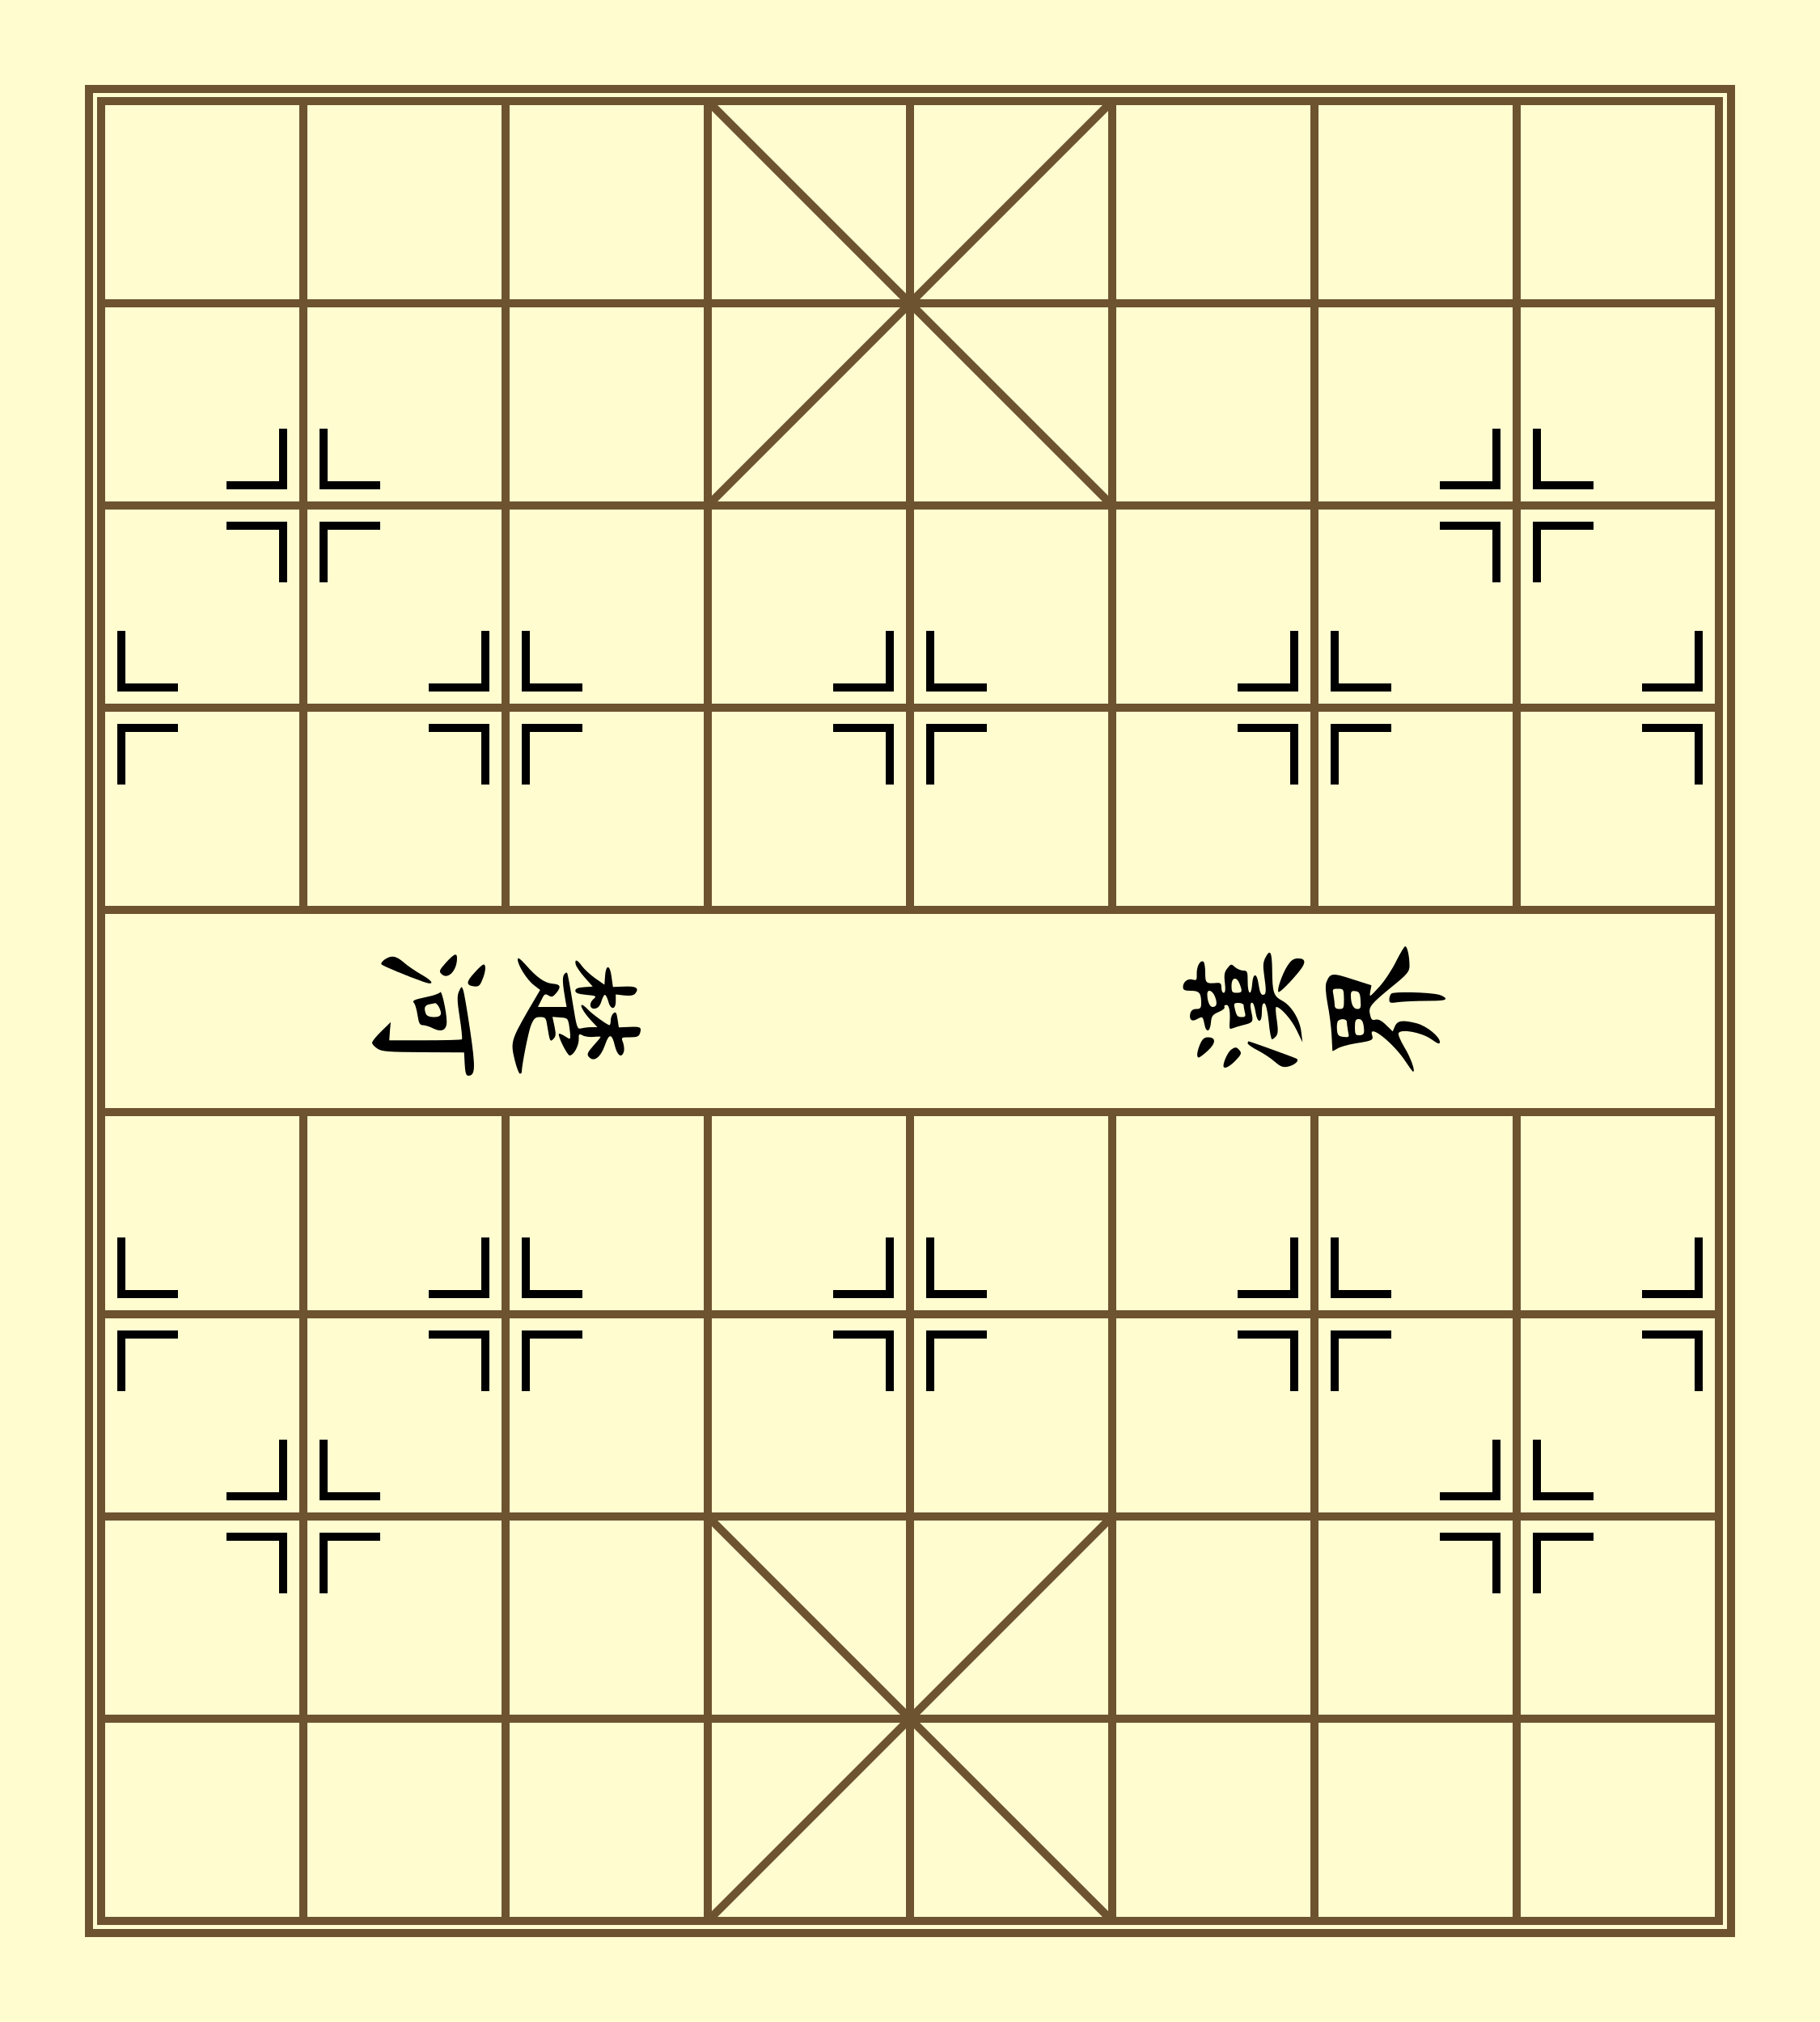
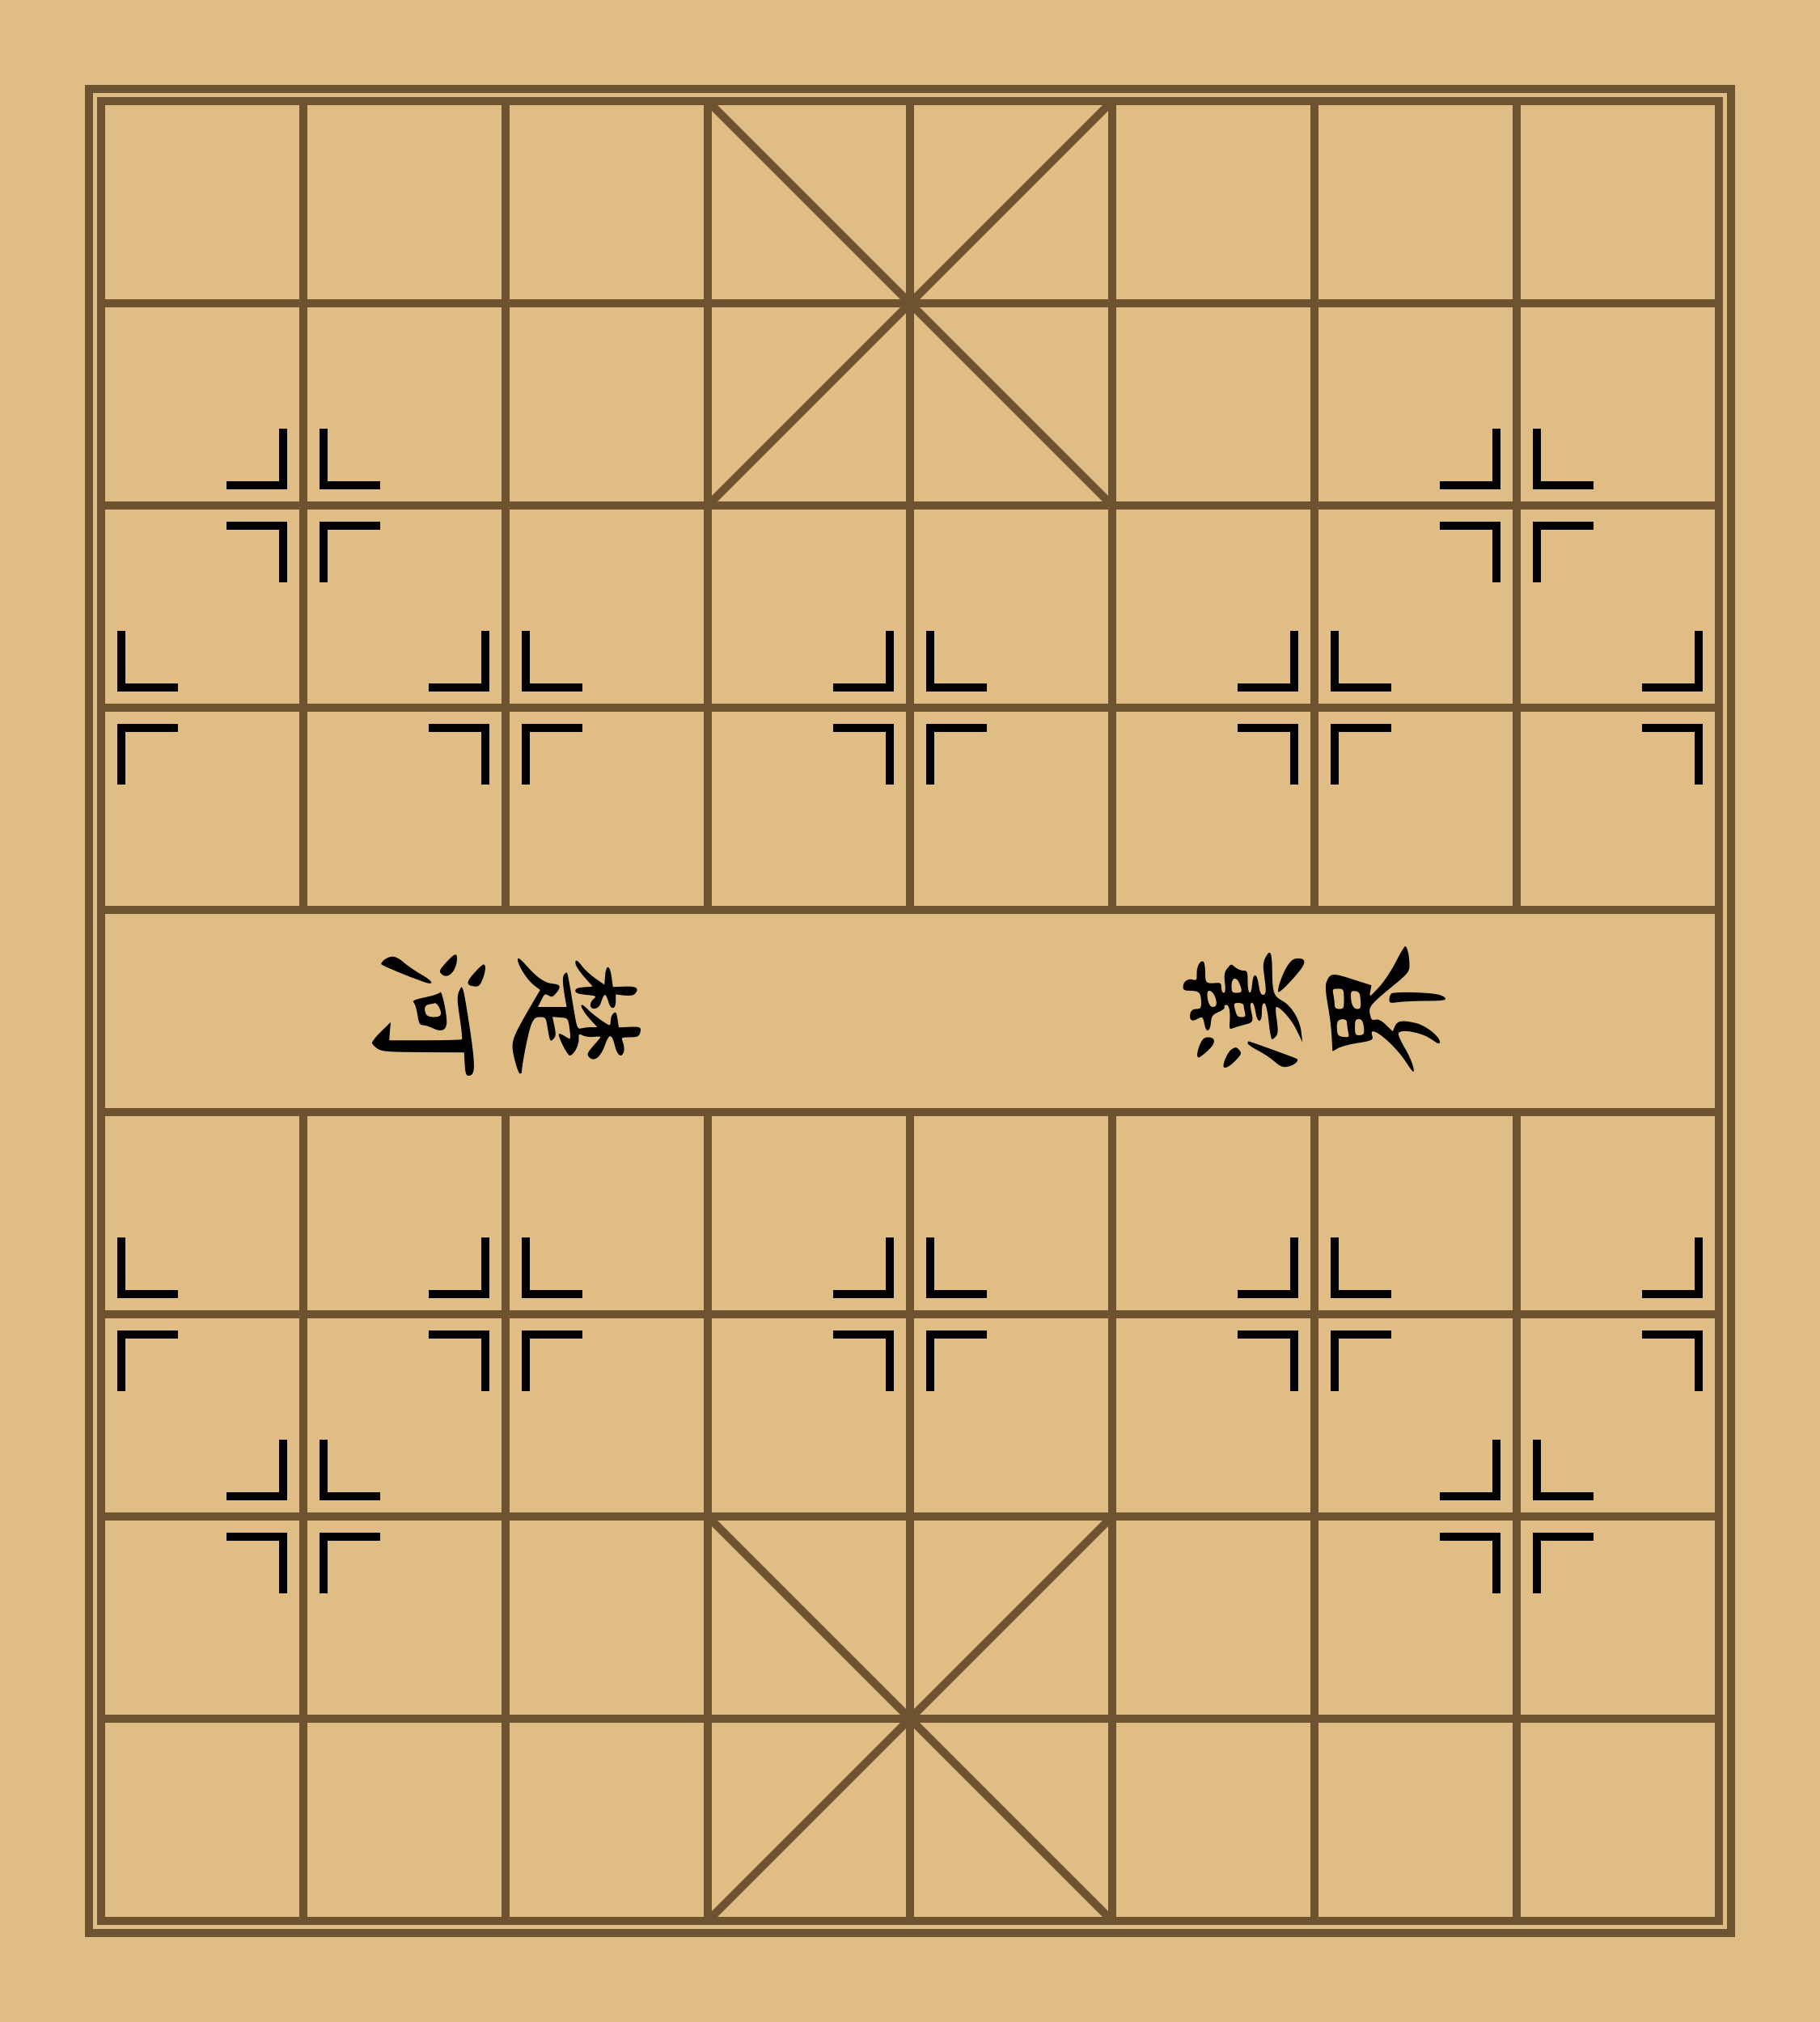
<svg xmlns="http://www.w3.org/2000/svg" xmlns:xlink="http://www.w3.org/1999/xlink" version="1.1" viewBox="0 0 900 1000" width="900" height="1000">
-   <g fill="#fffdd0">
+   <g fill="#dfbd85">
    <rect width="900" height="1e3" stroke-width=".913" />
    <rect x="44" y="44" width="812" height="912" stroke="#6d5330 " stroke-width="4" />
    <rect x="50" y="50" width="800" height="900" stroke="#6d5330 " stroke-width="4" />
  </g>
  <defs>
    <g id="f">
      <polygon points="8 38 12 38 12 12 38 12 38 8 8 8" />
    </g>
    <g id="a">
      <use width="100%" height="100%" xlink:href="#f" />
      <use transform="rotate(-90)" width="100%" height="100%" xlink:href="#f" />
    </g>
    <g id="e">
      <use transform="scale(-1)" width="100%" height="100%" xlink:href="#a" />
    </g>
    <g id="d">
      <use width="100%" height="100%" xlink:href="#a" />
      <use width="100%" height="100%" xlink:href="#e" />
    </g>
    <g id="j">
      <polygon id="k" points="100 100 0 0" stroke="#6d5330 " stroke-width="4" />
      <use transform="rotate(-90,100,100)" width="100%" height="100%" xlink:href="#k" />
    </g>
    <g id="h">
      <g id="i">
        <g id="b">
-           <rect id="c" width="100" height="100" fill="#fffdd0" stroke="#6d5330 " stroke-width="4" />
+           <rect id="c" width="100" height="100" fill="#dfbd85" stroke="#6d5330 " stroke-width="4" />
          <use x="100" width="100%" height="100%" xlink:href="#c" />
          <use x="200" width="100%" height="100%" xlink:href="#c" />
          <use x="300" width="100%" height="100%" xlink:href="#c" />
        </g>
        <use y="100" width="100%" height="100%" xlink:href="#b" />
        <use y="200" width="100%" height="100%" xlink:href="#b" />
        <use y="300" width="100%" height="100%" xlink:href="#b" />
        <use y="300" width="100%" height="100%" xlink:href="#a" />
        <use x="100" y="200" width="100%" height="100%" xlink:href="#d" />
        <use x="200" y="300" width="100%" height="100%" xlink:href="#d" />
        <use x="400" y="300" width="100%" height="100%" xlink:href="#e" />
        <use x="300" width="100%" height="100%" xlink:href="#j" />
      </g>
      <use transform="matrix(-1,0,0,1,1200,0)" x="400" width="100%" height="100%" xlink:href="#i" />
    </g>
    <g id="g">
      <use x="50" y="6" width="100%" height="100%" xlink:href="#h" />
    </g>
  </defs>
  <use transform="translate(0,-100)" y="144" width="100%" height="100%" xlink:href="#g" />
  <use transform="rotate(180,450,550)" y="144" width="100%" height="100%" xlink:href="#g" />
  <g transform="translate(0,-100)">
    <svg x="52" y="552" width="796" height="96" version="1.1" viewBox="0 0 796 96">
      <g transform="matrix(.1 0 0 -.1 0 96)">
        <path d="m6385 728c-19-40-57-98-84-128-49-53-50-54-45-24l6 31-94 30c-100 33-111 32-129-15-6-16-4-52 6-107 9-45 18-116 20-156 2-41 4-75 4-77 1-1 11 4 24 12 12 8 53 20 91 26 83 13 89 16 81 41-19 60 107-40 167-133 17-26 33-48 36-48 13 0-13 72-44 122-19 32-32 63-28 69 13 22 114 3 161-30 34-24 43-27 43-14 0 26-65 79-114 92-71 18-95 14-108-14l-11-26-33 32c-22 22-39 30-53 26-16-4-21 1-26 25-9 38 2 51 108 138 78 63 87 75 87 104 0 47-11 96-21 96-5 0-24-33-44-72zm-259-188c0-46-1-50-23-50-16 0-23 6-23 19 0 10-3 33-6 50-6 29-5 31 22 31 28 0 29-2 30-50zm82-7c3-37 0-43-16-43-20 0-32 25-32 68 0 19 5 23 23 20 18-2 23-10 25-45zm-68-107c0-7 3-28 6-46 7-30 6-31-22-28-23 2-30 8-32 31-2 16-1 35 2 43 7 18 46 18 46 0zm83-18c6-40 2-48-24-48-16 0-19 7-19 40s4 40 19 40c13 0 20-9 24-32z" />
        <path d="m5737 743c-11-21-12-42-6-83 12-83 11-100-6-100-10 0-16 16-21 50-8 61-28 62-32 2-5-62-22-51-22 13 0 50-2 55-22 55-12 0-30 8-41 17-18 17-20 17-37-5-15-18-18-33-13-72 4-34 2-50-6-50-6 0-11 11-11 25 0 21-5 25-22 24-54-5-58-2-58 50 0 28-4 52-9 55-16 10-34-24-33-60 1-31-1-34-19-29-24 8-49-10-49-36 0-15 8-19 39-19 42 0 51-11 51-61 0-24-4-29-24-29-16 0-26-7-30-22-7-30 7-43 32-29 29 16 30 15 38-24 8-45 28-40 32 8 3 32 8 39 38 52 20 8 33 19 29 25-3 5 1 10 9 10 16 0 21-36 16-99-1-20 2-22 17-16 10 4 32 11 49 15 50 12 53 16 43 61-9 40-6 59 8 46 3-4 9-23 12-44 9-56 31-55 31 2 0 33 4 45 13 43 7-3 15-37 21-91 4-48 12-87 16-87s13 7 20 15c10 12 11 31 4 80-6 36-7 65-3 65 21 0 76-62 101-115l29-60-6 50c-7 63-49 132-95 156-42 23-48 39-49 152-1 91-10 107-34 60zm-127-129c15-38 13-44-15-44-22 0-25 4-25 35 0 42 25 48 40 9zm-121-65c12-34 7-49-13-49-14 0-26 29-26 63 0 29 27 19 39-14zm141-41c0-7 3-23 6-35 5-18 2-23-14-23-23 0-27 4-36 43-6 24-4 27 19 27 14 0 25-6 25-12z" />
        <path d="m1685 719c-33-37-35-43-22-56 31-31 77 16 77 78 0 29-14 23-55-22z" />
        <path d="m1381 734c-12-9-19-20-14-24 8-8 128-58 205-85 58-21 54 0-6 34-30 17-70 44-89 61-39 34-62 37-96 14z" />
        <path d="m2040 735c0-28 46-101 80-127l31-24-61-104c-82-143-86-156-65-241 9-38 21-69 26-69s9 3 9 8c0 33 33 200 46 232 14 34 21 40 45 40 25 0 29-4 34-37 14-86 15-88 32-71 12 13 13 24 5 62l-10 47 38-3c35-2 38-4 44-37 3-20 6-44 6-55 0-17-1-17-26-1-14 9-28 15-30 12-8-8 41-107 53-107 19 0 46 48 45 81-1 26 1 28 20 18 11-6 36-9 54-7 19 2 34 2 34 0 0-3-16-22-36-44-28-32-33-42-23-54 25-30 59-5 82 61 19 55 33 54 47-5 12-51 34-66 45-31 3 10 1 30-4 45-10 26-10 26 34 26 35 0 45 4 50 21 9 29 2 33-55 30l-50-2-6 40c-5 34-9 39-20 30-8-6-14-22-14-35s-3-24-6-24c-10 0-89 57-108 79-11 11-23 21-28 21-13 0 11-41 45-77l31-33h-30c-16 0-38-3-50-6-20-5-22 2-43 132-12 76-24 141-27 143-3 3-9-1-15-9-9-14-7-47 7-127l6-33h-142l17 34c14 30 18 33 35 23 16-10 22-8 39 12 25 31 21 43-18 46s-79 31-132 92c-29 32-41 41-41 28z" />
        <path d="m5846 703c-26-41-53-119-44-129 6-5 66 55 108 109 29 37 26 57-10 57-23 0-35-8-54-37z" />
        <path d="m2327 710c3-11 23-40 44-64l40-45-43-3c-30-2-43-7-43-18s15-16 54-20c48-4 52-7 38-19-26-21-22-53 5-49 15 2 25 13 32 36 5 17 13 32 17 32 5 0 12-15 17-32 11-44 37-44 37 1v33l42-5c28-3 46 0 54 9 22 27 5 38-54 35l-56-2-7 51c-8 61-28 62-32 2l-3-42-46 32c-25 18-54 45-65 60-23 33-38 37-31 8z" />
        <path d="m1826 669c-42-45-42-62-3-67 23-3 30 2 42 32 17 40 20 76 6 76-5 0-25-18-45-41z" />
        <path d="m1750 578c-10-22-10-46 3-129 9-57 14-105 11-109-3-3-85-5-182-5h-177l3 45 4 45-46-45c-25-24-46-50-46-57s12-20 26-29c21-15 56-17 227-18l202-1 3-57c2-42 7-58 17-58 36 0 37 37 10 223-15 100-30 191-35 202-7 19-8 18-20-7z" />
        <path d="m1657 573c-4-6-33-17-65-23-69-15-76-18-63-33 5-7 12-33 16-59 6-38 11-48 26-48 10 0 34-7 53-17 42-20 66-6 65 36-1 49-25 156-32 144zm-7-72c19-37 12-51-24-51-22 0-36 6-40 16-11 29-6 43 17 47 12 2 25 5 29 6 4 0 12-8 18-18z" />
        <path d="m6360 566c-6-6-10-19-10-29 0-18 5-19 46-13 26 3 89 6 141 6 69 0 94 3 91 12-3 7-18 15-34 19-49 12-223 16-234 5z" />
        <path d="m5414 315c-16-38-18-65-6-65 4 0 25 15 45 34 41 38 41 66 0 66-18 0-28-9-39-35z" />
        <path d="m5650 320c0-5 22-21 50-35 27-14 65-39 84-56 29-25 41-29 65-24 33 7 58 30 43 39-10 6-231 86-238 86-2 0-4-4-4-10z" />
        <path d="m5567 288c-15-12-37-58-37-79 0-19 27-8 60 26 28 29 31 37 20 50-15 18-21 19-43 3z" />
      </g>
    </svg>
  </g>
</svg>
